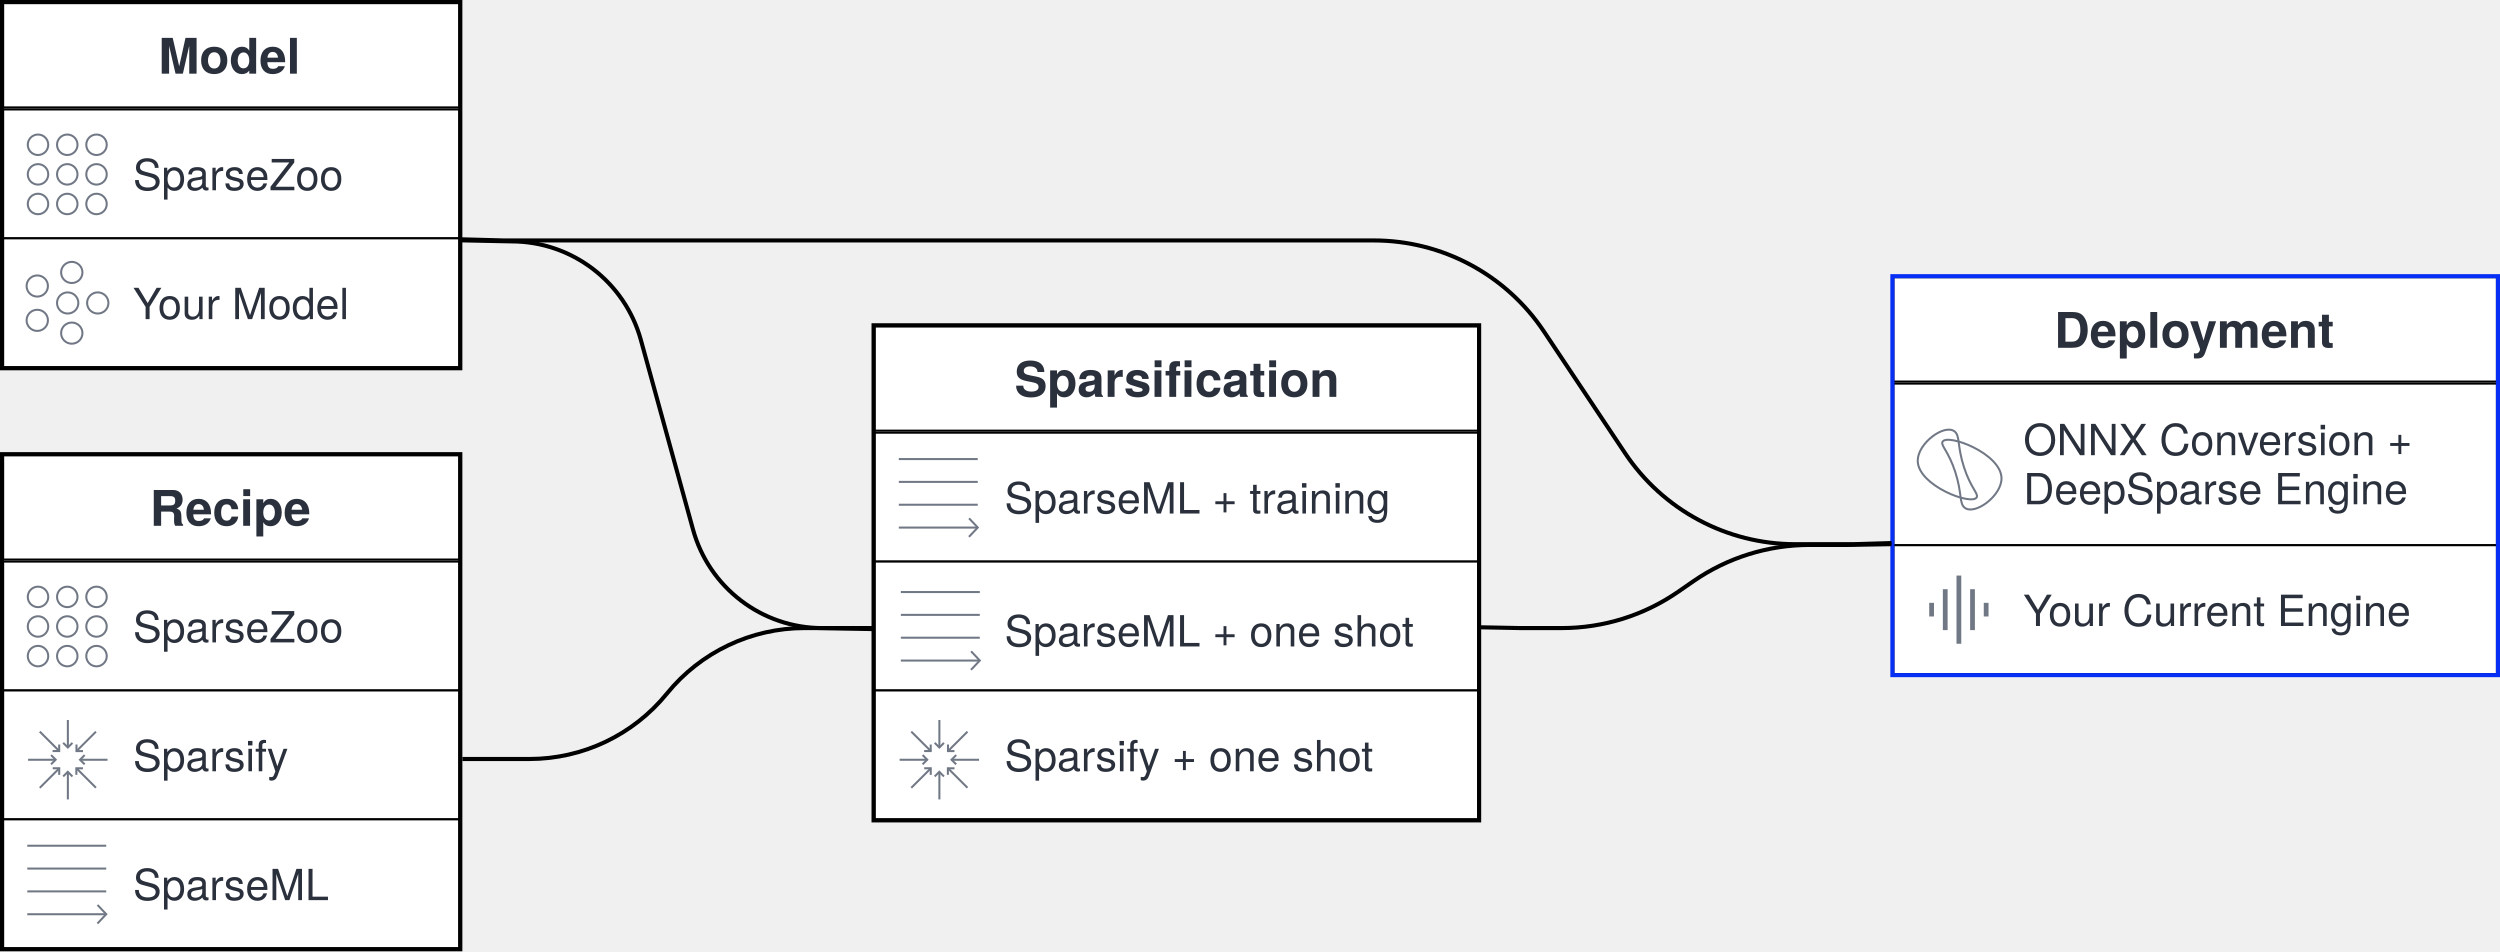
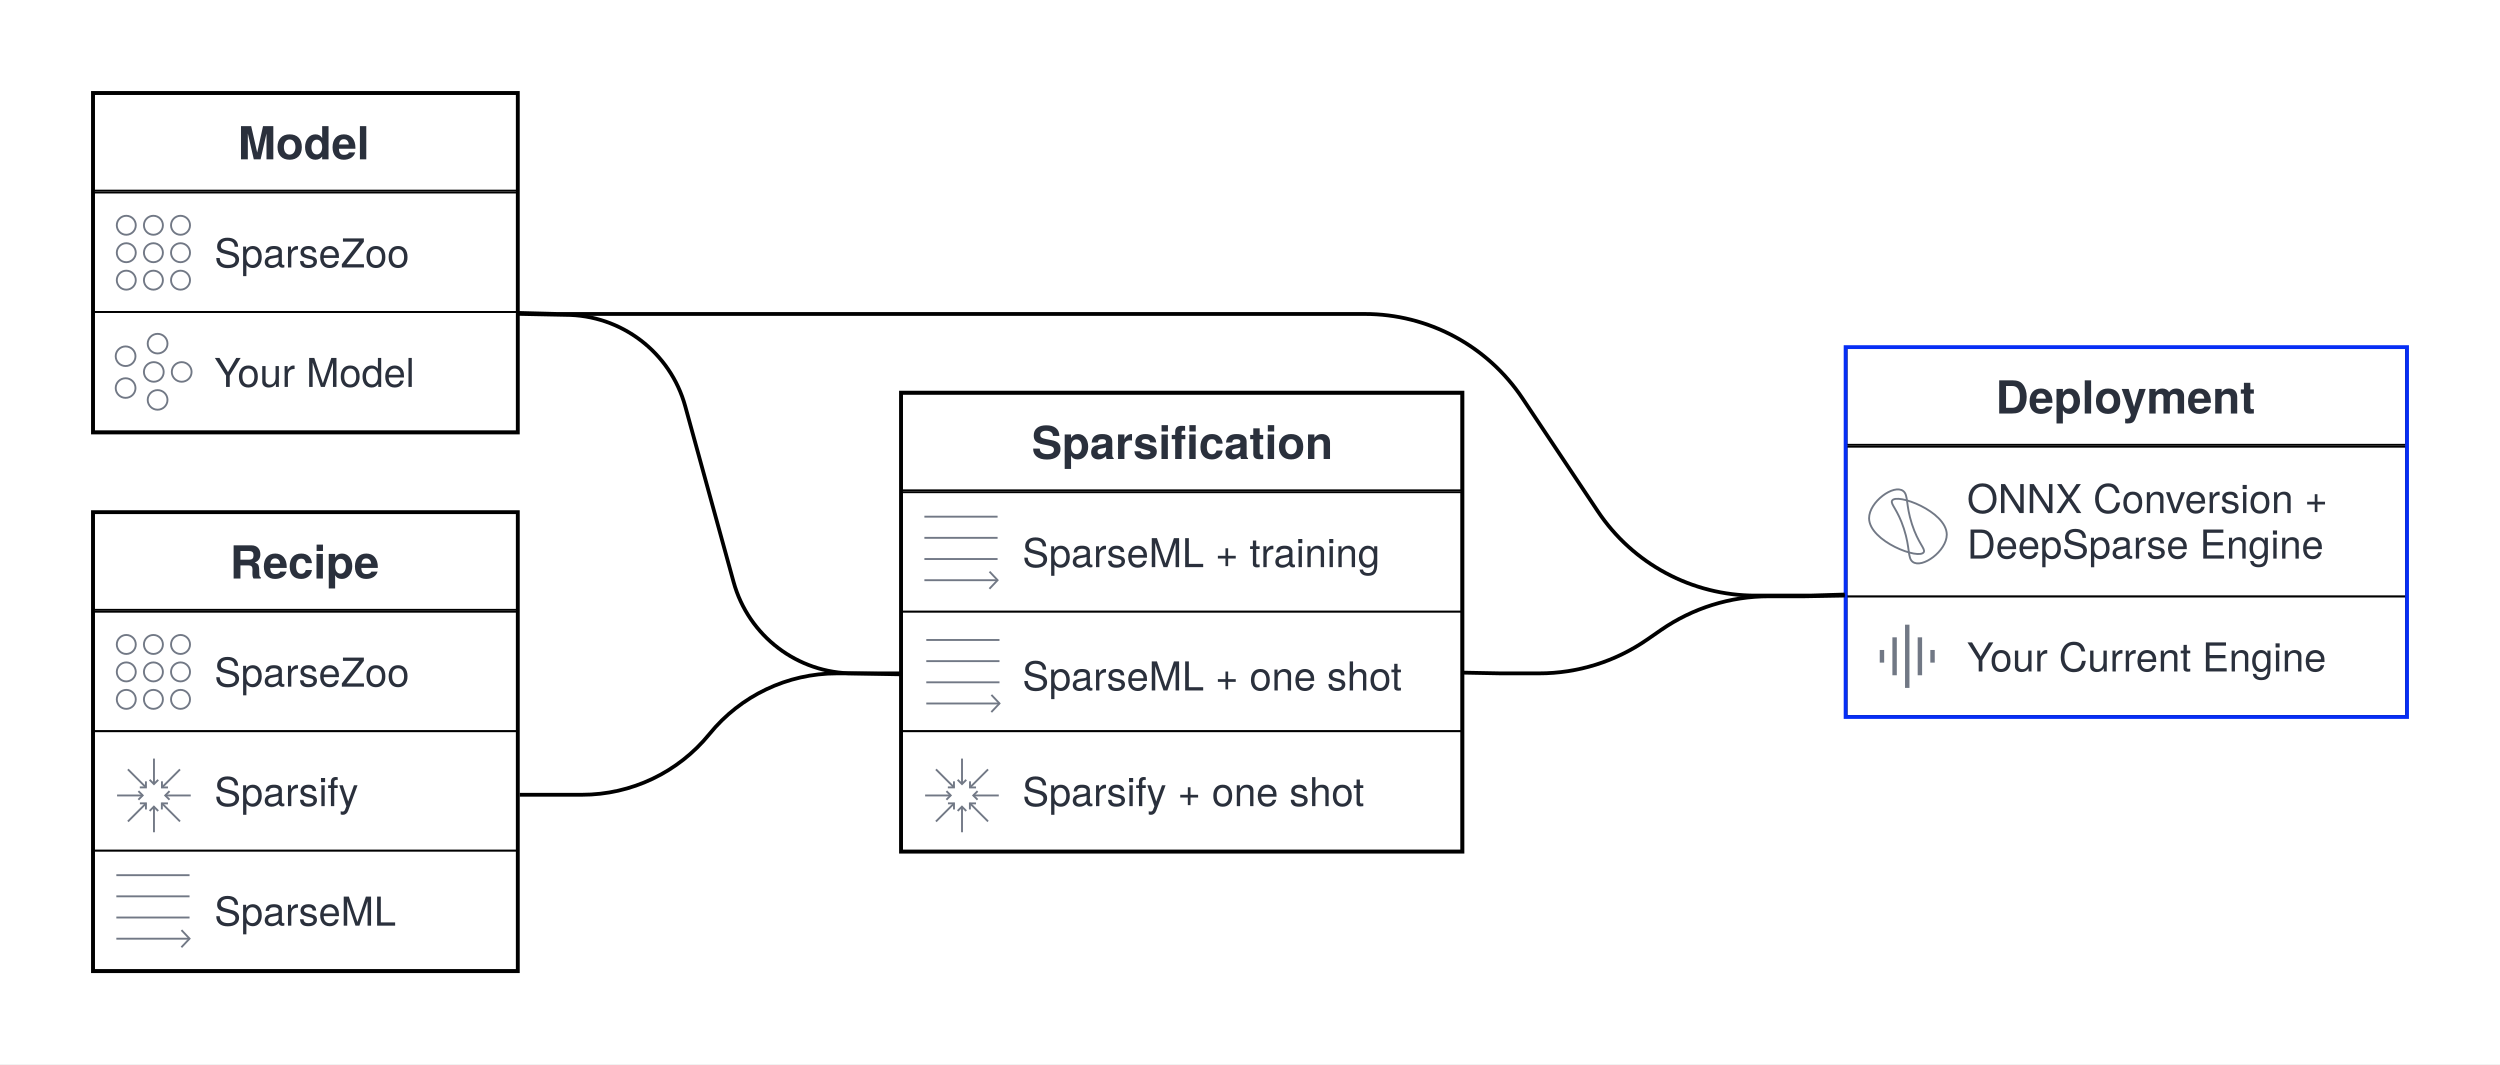
- <svg xmlns="http://www.w3.org/2000/svg" width="1222px" height="465px" viewBox="0 0 1222 465" version="1.1">
+ <svg xmlns="http://www.w3.org/2000/svg" width="1318px" height="561px" viewBox="0 0 1318 561" version="1.1">
  <defs>
    <filter id="filter-1">
      <feColorMatrix in="SourceGraphic" type="matrix" values="0 0 0 0 0.165 0 0 0 0 0.188 0 0 0 0 0.235 0 0 0 1 0" />
    </filter>
    <filter id="filter-2">
      <feColorMatrix in="SourceGraphic" type="matrix" values="0 0 0 0 0.165 0 0 0 0 0.188 0 0 0 0 0.235 0 0 0 1 0" />
    </filter>
    <filter id="filter-3">
      <feColorMatrix in="SourceGraphic" type="matrix" values="0 0 0 0 0.165 0 0 0 0 0.188 0 0 0 0 0.235 0 0 0 1 0" />
    </filter>
    <filter id="filter-4">
      <feColorMatrix in="SourceGraphic" type="matrix" values="0 0 0 0 0.165 0 0 0 0 0.188 0 0 0 0 0.235 0 0 0 1 0" />
    </filter>
    <filter id="filter-5">
      <feColorMatrix in="SourceGraphic" type="matrix" values="0 0 0 0 0.165 0 0 0 0 0.188 0 0 0 0 0.235 0 0 0 1 0" />
    </filter>
    <filter id="filter-6">
      <feColorMatrix in="SourceGraphic" type="matrix" values="0 0 0 0 0.165 0 0 0 0 0.188 0 0 0 0 0.235 0 0 0 1 0" />
    </filter>
    <filter id="filter-7">
      <feColorMatrix in="SourceGraphic" type="matrix" values="0 0 0 0 0.165 0 0 0 0 0.188 0 0 0 0 0.235 0 0 0 1 0" />
    </filter>
    <filter id="filter-8">
      <feColorMatrix in="SourceGraphic" type="matrix" values="0 0 0 0 0.165 0 0 0 0 0.188 0 0 0 0 0.235 0 0 0 1 0" />
    </filter>
    <filter id="filter-9">
      <feColorMatrix in="SourceGraphic" type="matrix" values="0 0 0 0 0.165 0 0 0 0 0.188 0 0 0 0 0.235 0 0 0 1 0" />
    </filter>
    <filter id="filter-10">
      <feColorMatrix in="SourceGraphic" type="matrix" values="0 0 0 0 0.165 0 0 0 0 0.188 0 0 0 0 0.235 0 0 0 1 0" />
    </filter>
  </defs>
  <g id="flow-overview-deployment" stroke="none" stroke-width="1" fill="none" fill-rule="evenodd">
-     <g id="card-model">
+     <rect fill="#FFFFFF" x="0" y="0" width="1318" height="561" />
+     <g id="card-model" transform="translate(48, 48)">
      <g id="title" transform="translate(1, 1)">
        <rect id="container" stroke="#000000" fill="#FFFFFF" x="0.5" y="0.5" width="223" height="51" />
        <text font-family="HelveticaNeue-Bold, Helvetica Neue" font-size="24" font-weight="bold" fill="#2A303C">
          <tspan x="76.468" y="35">Model</tspan>
        </text>
      </g>
      <g id="row-sparsezoo" transform="translate(1, 53)">
        <rect id="container" stroke="#000000" fill="#FFFFFF" x="0.5" y="0.5" width="223" height="63" />
        <text id="title" font-family="HelveticaNeue, Helvetica Neue" font-size="21" font-weight="normal" fill="#2A303C">
          <tspan x="64" y="40">SparseZoo</tspan>
        </text>
        <g filter="url(#filter-1)" id="icon">
          <g transform="translate(12, 12)">
            <circle id="Oval" stroke="#000000" cx="5.578" cy="5.762" r="5.005" />
            <circle id="Oval" stroke="#000000" cx="19.881" cy="5.762" r="5.005" />
            <circle id="Oval" stroke="#000000" cx="34.173" cy="5.762" r="5.005" />
            <circle id="Oval" stroke="#000000" cx="5.578" cy="20.227" r="5.005" />
            <circle id="Oval" stroke="#000000" cx="19.881" cy="20.227" r="5.005" />
            <circle id="Oval" stroke="#000000" cx="34.173" cy="20.227" r="5.005" />
            <circle id="Oval" stroke="#000000" cx="5.578" cy="34.703" r="5.005" />
            <circle id="Oval" stroke="#000000" cx="19.881" cy="34.703" r="5.005" />
            <circle id="Oval" stroke="#000000" cx="34.173" cy="34.703" r="5.005" />
          </g>
        </g>
      </g>
      <g id="row-yours" transform="translate(1, 116)">
        <rect id="container" stroke="#000000" fill="#FFFFFF" x="0.5" y="0.5" width="223" height="63" />
        <text id="title" font-family="HelveticaNeue, Helvetica Neue" font-size="21" font-weight="normal" fill="#2A303C">
          <tspan x="64" y="40">Your Model</tspan>
        </text>
        <g filter="url(#filter-2)" id="icon">
          <g transform="translate(12, 12)">
            <ellipse id="Oval" stroke="#000000" cx="22.085" cy="5.169" rx="5.214" ry="5.169" />
            <ellipse id="Oval" stroke="#000000" cx="5.214" cy="11.803" rx="5.214" ry="5.169" />
            <ellipse id="Oval" stroke="#000000" cx="20.085" cy="20.085" rx="5.214" ry="5.169" />
            <ellipse id="Oval" stroke="#000000" cx="34.786" cy="20.085" rx="5.214" ry="5.169" />
            <ellipse id="Oval" stroke="#000000" cx="5.214" cy="28.581" rx="5.214" ry="5.169" />
            <ellipse id="Oval" stroke="#000000" cx="22.085" cy="34.831" rx="5.214" ry="5.169" />
          </g>
        </g>
      </g>
      <rect id="border" stroke="#000000" stroke-width="2" x="1" y="1" width="224" height="179" />
    </g>
-     <g id="card-recipe" transform="translate(0, 221)">
+     <g id="card-recipe" transform="translate(48, 269)">
      <g id="title" transform="translate(1, 1)">
        <rect id="container" stroke="#000000" fill="#FFFFFF" x="0.5" y="0.5" width="223" height="51" />
        <text font-family="HelveticaNeue-Bold, Helvetica Neue" font-size="24" font-weight="bold" fill="#2A303C">
          <tspan x="72.244" y="35">Recipe</tspan>
        </text>
      </g>
      <g id="row-sparsezoo" transform="translate(1, 53)">
        <rect id="container" stroke="#000000" fill="#FFFFFF" x="0.5" y="0.5" width="223" height="63" />
        <text id="title" font-family="HelveticaNeue, Helvetica Neue" font-size="21" font-weight="normal" fill="#2A303C">
          <tspan x="64" y="40">SparseZoo</tspan>
        </text>
        <g filter="url(#filter-3)" id="icon">
          <g transform="translate(12, 12)">
            <circle id="Oval" stroke="#000000" cx="5.578" cy="5.762" r="5.005" />
            <circle id="Oval" stroke="#000000" cx="19.881" cy="5.762" r="5.005" />
            <circle id="Oval" stroke="#000000" cx="34.173" cy="5.762" r="5.005" />
            <circle id="Oval" stroke="#000000" cx="5.578" cy="20.227" r="5.005" />
            <circle id="Oval" stroke="#000000" cx="19.881" cy="20.227" r="5.005" />
            <circle id="Oval" stroke="#000000" cx="34.173" cy="20.227" r="5.005" />
            <circle id="Oval" stroke="#000000" cx="5.578" cy="34.703" r="5.005" />
            <circle id="Oval" stroke="#000000" cx="19.881" cy="34.703" r="5.005" />
            <circle id="Oval" stroke="#000000" cx="34.173" cy="34.703" r="5.005" />
          </g>
        </g>
      </g>
      <g id="row-sparsify" transform="translate(1, 116)">
        <rect id="container" stroke="#000000" fill="#FFFFFF" x="0.5" y="0.5" width="223" height="63" />
        <text id="title" font-family="HelveticaNeue, Helvetica Neue" font-size="21" font-weight="normal" fill="#2A303C">
          <tspan x="64" y="40">Sparsify</tspan>
        </text>
        <g filter="url(#filter-4)" id="icon">
          <g transform="translate(12, 14)">
            <line x1="20.171" y1="0.924" x2="20.171" y2="14.371" id="Path" stroke="#000000" />
            <polyline id="Path" stroke="#000000" points="22.41 12.124 20.162 14.371 17.876 12.095" />
            <polyline id="Path" stroke="#000000" points="17.876 28.524 20.133 26.267 22.41 28.552" />
            <line x1="20.171" y1="26.238" x2="20.171" y2="39.762" id="Path" stroke="#000000" />
            <line x1="39.562" y1="20.371" x2="26.114" y2="20.371" id="Path" stroke="#000000" />
            <polyline id="Path" stroke="#000000" points="28.371 22.61 26.114 20.362 28.39 18.076" />
            <polyline id="Path" stroke="#000000" points="11.962 18.076 14.219 20.333 11.943 22.61" />
            <line x1="14.248" y1="20.371" x2="0.724" y2="20.371" id="Path" stroke="#000000" />
            <line x1="6.429" y1="6.6" x2="15.943" y2="16.105" id="Path" stroke="#000000" />
            <polyline id="Path" stroke="#000000" points="15.933 12.924 15.933 16.114 12.705 16.114" />
            <polyline id="Path" stroke="#000000" points="24.324 27.733 24.324 24.543 27.552 24.543" />
            <line x1="24.333" y1="24.495" x2="33.895" y2="34.057" id="Path" stroke="#000000" />
            <line x1="33.895" y1="6.629" x2="24.381" y2="16.143" id="Path" stroke="#000000" />
            <polyline id="Path" stroke="#000000" points="27.562 16.133 24.381 16.133 24.381 12.914" />
            <polyline id="Path" stroke="#000000" points="12.762 24.524 15.943 24.524 15.943 27.752" />
            <line x1="16" y1="24.533" x2="6.429" y2="34.095" id="Path" stroke="#000000" />
          </g>
        </g>
      </g>
      <g id="row-sparseml" transform="translate(1, 179)">
        <rect id="container" stroke="#000000" fill="#FFFFFF" x="0.5" y="0.5" width="223" height="63" />
        <text id="title" font-family="HelveticaNeue, Helvetica Neue" font-size="21" font-weight="normal" fill="#2A303C">
          <tspan x="64" y="40">SparseML</tspan>
        </text>
        <g filter="url(#filter-5)" id="icon">
          <g transform="translate(12, 12)">
            <line x1="0.335" y1="1.394" x2="38.93" y2="1.394" id="Path" stroke="#000000" />
            <line x1="0.335" y1="12.549" x2="38.93" y2="12.549" id="Path" stroke="#000000" />
            <line x1="0.335" y1="23.714" x2="38.93" y2="23.714" id="Path" stroke="#000000" />
            <line x1="38.93" y1="34.88" x2="0.335" y2="34.88" id="Path" stroke="#000000" />
            <polyline id="Path" stroke="#000000" points="34.67 30.354 38.93 34.857 34.627 39.406" />
          </g>
        </g>
      </g>
      <rect id="border" stroke="#000000" stroke-width="2" x="1" y="1" width="224" height="242" />
    </g>
-     <g id="card-sparsification" transform="translate(426, 158)">
+     <g id="card-sparsification" transform="translate(474, 206)">
      <g id="title" transform="translate(1, 1)">
        <rect id="container" stroke="#000000" fill="#FFFFFF" x="0.5" y="0.5" width="295" height="51" />
        <text font-family="HelveticaNeue-Bold, Helvetica Neue" font-size="24" font-weight="bold" fill="#2A303C">
          <tspan x="68.908" y="35">Sparsification</tspan>
        </text>
      </g>
      <g id="row-sparseml-training" transform="translate(1, 53)">
        <rect id="container" stroke="#000000" fill="#FFFFFF" x="0.5" y="0.5" width="295" height="63" />
        <text id="title" font-family="HelveticaNeue, Helvetica Neue" font-size="21" font-weight="normal" fill="#2A303C">
          <tspan x="64" y="40">SparseML + training</tspan>
        </text>
        <g filter="url(#filter-6)" id="icon">
          <g transform="translate(12, 12)">
            <line x1="0.335" y1="1.394" x2="38.93" y2="1.394" id="Path" stroke="#000000" />
            <line x1="0.335" y1="12.549" x2="38.93" y2="12.549" id="Path" stroke="#000000" />
            <line x1="0.335" y1="23.714" x2="38.93" y2="23.714" id="Path" stroke="#000000" />
            <line x1="38.93" y1="34.88" x2="0.335" y2="34.88" id="Path" stroke="#000000" />
            <polyline id="Path" stroke="#000000" points="34.67 30.354 38.93 34.857 34.627 39.406" />
          </g>
        </g>
      </g>
      <g id="row-sparsify" transform="translate(1, 116)">
        <rect id="container" stroke="#000000" fill="#FFFFFF" x="0.5" y="0.5" width="295" height="63" />
        <text id="title" font-family="HelveticaNeue, Helvetica Neue" font-size="21" font-weight="normal" fill="#2A303C">
          <tspan x="64" y="42">SparseML + one shot</tspan>
        </text>
        <g filter="url(#filter-7)" id="icon">
          <g transform="translate(13, 14)">
            <line x1="0.335" y1="1.394" x2="38.93" y2="1.394" id="Path" stroke="#000000" />
            <line x1="0.335" y1="12.549" x2="38.93" y2="12.549" id="Path" stroke="#000000" />
            <line x1="0.335" y1="23.714" x2="38.93" y2="23.714" id="Path" stroke="#000000" />
            <line x1="38.93" y1="34.88" x2="0.335" y2="34.88" id="Path" stroke="#000000" />
            <polyline id="Path" stroke="#000000" points="34.67 30.354 38.93 34.857 34.627 39.406" />
          </g>
        </g>
      </g>
      <g id="row-custom" transform="translate(1, 179)">
        <rect id="container" stroke="#000000" fill="#FFFFFF" x="0.5" y="0.5" width="295" height="63" />
        <text id="title" font-family="HelveticaNeue, Helvetica Neue" font-size="21" font-weight="normal" fill="#2A303C">
          <tspan x="64" y="40">Sparsify + one shot</tspan>
        </text>
        <g filter="url(#filter-8)" id="icon">
          <g transform="translate(12, 14)">
            <line x1="20.171" y1="0.924" x2="20.171" y2="14.371" id="Path" stroke="#000000" />
            <polyline id="Path" stroke="#000000" points="22.41 12.124 20.162 14.371 17.876 12.095" />
            <polyline id="Path" stroke="#000000" points="17.876 28.524 20.133 26.267 22.41 28.552" />
            <line x1="20.171" y1="26.238" x2="20.171" y2="39.762" id="Path" stroke="#000000" />
            <line x1="39.562" y1="20.371" x2="26.114" y2="20.371" id="Path" stroke="#000000" />
            <polyline id="Path" stroke="#000000" points="28.371 22.61 26.114 20.362 28.39 18.076" />
            <polyline id="Path" stroke="#000000" points="11.962 18.076 14.219 20.333 11.943 22.61" />
            <line x1="14.248" y1="20.371" x2="0.724" y2="20.371" id="Path" stroke="#000000" />
            <line x1="6.429" y1="6.6" x2="15.943" y2="16.105" id="Path" stroke="#000000" />
            <polyline id="Path" stroke="#000000" points="15.933 12.924 15.933 16.114 12.705 16.114" />
            <polyline id="Path" stroke="#000000" points="24.324 27.733 24.324 24.543 27.552 24.543" />
            <line x1="24.333" y1="24.495" x2="33.895" y2="34.057" id="Path" stroke="#000000" />
            <line x1="33.895" y1="6.629" x2="24.381" y2="16.143" id="Path" stroke="#000000" />
            <polyline id="Path" stroke="#000000" points="27.562 16.133 24.381 16.133 24.381 12.914" />
            <polyline id="Path" stroke="#000000" points="12.762 24.524 15.943 24.524 15.943 27.752" />
            <line x1="16" y1="24.533" x2="6.429" y2="34.095" id="Path" stroke="#000000" />
          </g>
        </g>
      </g>
      <rect id="border" stroke="#000000" stroke-width="2" x="1" y="1" width="296" height="242" />
    </g>
-     <g id="card-deployment" transform="translate(924, 134)">
+     <g id="card-deployment" transform="translate(972, 182)">
      <g id="title" transform="translate(1, 1)">
        <rect id="container" stroke="#000000" fill="#FFFFFF" x="0.5" y="0.5" width="295" height="51" />
        <text font-family="HelveticaNeue-Bold, Helvetica Neue" font-size="24" font-weight="bold" fill="#2A303C">
          <tspan x="79.132" y="35">Deployment</tspan>
        </text>
      </g>
      <g id="row-deepsparse" transform="translate(1, 53)">
        <rect id="container" stroke="#000000" fill="#FFFFFF" x="0.5" y="0.5" width="295" height="79" />
        <text id="title" font-family="HelveticaNeue, Helvetica Neue" font-size="21" font-weight="normal" fill="#2A303C">
          <tspan x="64" y="35.5">ONNX Conversion + </tspan>
          <tspan x="64" y="59.5">DeepSparse Engine</tspan>
        </text>
        <g filter="url(#filter-9)" id="icon">
          <g transform="translate(12, 22.5)">
            <path d="M18.38,1.37 C13.46,-2.44 0.38,7.06 0.38,15.72 C0.49,27.98 27.1,37.9 29.24,33.54 C30.12,31.76 26.24,28.92 22.99,18.85 C19.61,8.4 21.13,3.49 18.38,1.37 Z" id="Path" stroke="#000000" />
            <path d="M23.34,38.68 C28.27,42.49 41.34,32.99 41.34,24.33 C41.23,12.07 14.62,2.15 12.47,6.51 C11.6,8.29 15.47,11.13 18.73,21.2 C22.12,31.65 20.6,36.56 23.34,38.68 Z" id="Path" stroke="#000000" />
          </g>
        </g>
      </g>
      <g id="row-yours" transform="translate(1, 132)">
        <rect id="container" stroke="#000000" fill="#FFFFFF" x="0.5" y="0.5" width="295" height="63" />
        <text id="title" font-family="HelveticaNeue, Helvetica Neue" font-size="21" font-weight="normal" fill="#2A303C">
          <tspan x="64" y="40">Your Current Engine</tspan>
        </text>
        <g filter="url(#filter-10)" id="icon">
          <g transform="translate(13, 12)">
            <polygon id="Path" points="0 0 40 0 40 40 0 40" />
            <path d="M11.667,30 L14,30 L14,10 L11.667,10 L11.667,30 Z M18.333,36.667 L20.667,36.667 L20.667,3.333 L18.333,3.333 L18.333,36.667 Z M5,23.333 L7.333,23.333 L7.333,16.667 L5,16.667 L5,23.333 Z M25,30 L27.333,30 L27.333,10 L25,10 L25,30 Z M31.667,16.667 L31.667,23.333 L34,23.333 L34,16.667 L31.667,16.667 Z" id="Shape" fill="#000000" fill-rule="nonzero" />
          </g>
        </g>
      </g>
      <rect id="border" stroke="#062EF5" stroke-width="2" x="1" y="1" width="296" height="195" />
    </g>
-     <path d="M226.5,117.5 L250,117.987 C279.534,117.987 305.428,137.72 313.262,166.196 L338.738,258.804 C346.572,287.28 372.466,307.013 402,307.013 L402,307.013 L402,307.013 L426.5,307.5" id="line-model-sparsification" stroke="#000000" stroke-width="2" stroke-linecap="square" />
-     <path d="M227,371 L250,371 L258.769,371 C284.854,371 309.551,359.245 326,339 C342.449,318.755 367.146,307 393.231,307 L402,307 L402,307 L426,307" id="line-recipe-sparsification" stroke="#000000" stroke-width="2" stroke-linecap="square" />
-     <path d="M724.5,306.637 L743,307 L763.413,307 C783.751,307 803.606,300.798 820.329,289.222 L827.671,284.14 C844.394,272.564 864.249,266.363 884.587,266.363 L903.102,266.363 L903.102,266.363 L923.5,266" id="line-sparsification-deployment" stroke="#000000" stroke-width="2" stroke-linecap="square" />
-     <path d="M226.5,117 L246,117.527 L671.487,117.527 C704.919,117.527 736.14,134.234 754.687,162.05 L794.313,221.477 C812.86,249.293 844.081,266 877.513,266 L906,266 L906,266 L923.5,265.473" id="line-model-deployment" stroke="#000000" stroke-width="2" stroke-linecap="square" />
+     <path d="M274.5,165.5 L298,165.987 C327.534,165.987 353.428,185.72 361.262,214.196 L386.738,306.804 C394.572,335.28 420.466,355.013 450,355.013 L450,355.013 L450,355.013 L474.5,355.5" id="line-model-sparsification" stroke="#000000" stroke-width="2" stroke-linecap="square" />
+     <path d="M275,419 L298,419 L306.769,419 C332.854,419 357.551,407.245 374,387 C390.449,366.755 415.146,355 441.231,355 L450,355 L450,355 L474,355" id="line-recipe-sparsification" stroke="#000000" stroke-width="2" stroke-linecap="square" />
+     <path d="M772.5,354.637 L791,355 L811.413,355 C831.751,355 851.606,348.798 868.329,337.222 L875.671,332.14 C892.394,320.564 912.249,314.363 932.587,314.363 L951.102,314.363 L951.102,314.363 L971.5,314" id="line-sparsification-deployment" stroke="#000000" stroke-width="2" stroke-linecap="square" />
+     <path d="M274.5,165 L294,165.527 L719.487,165.527 C752.919,165.527 784.14,182.234 802.687,210.05 L842.313,269.477 C860.86,297.293 892.081,314 925.513,314 L954,314 L954,314 L971.5,313.473" id="line-model-deployment" stroke="#000000" stroke-width="2" stroke-linecap="square" />
  </g>
</svg>
